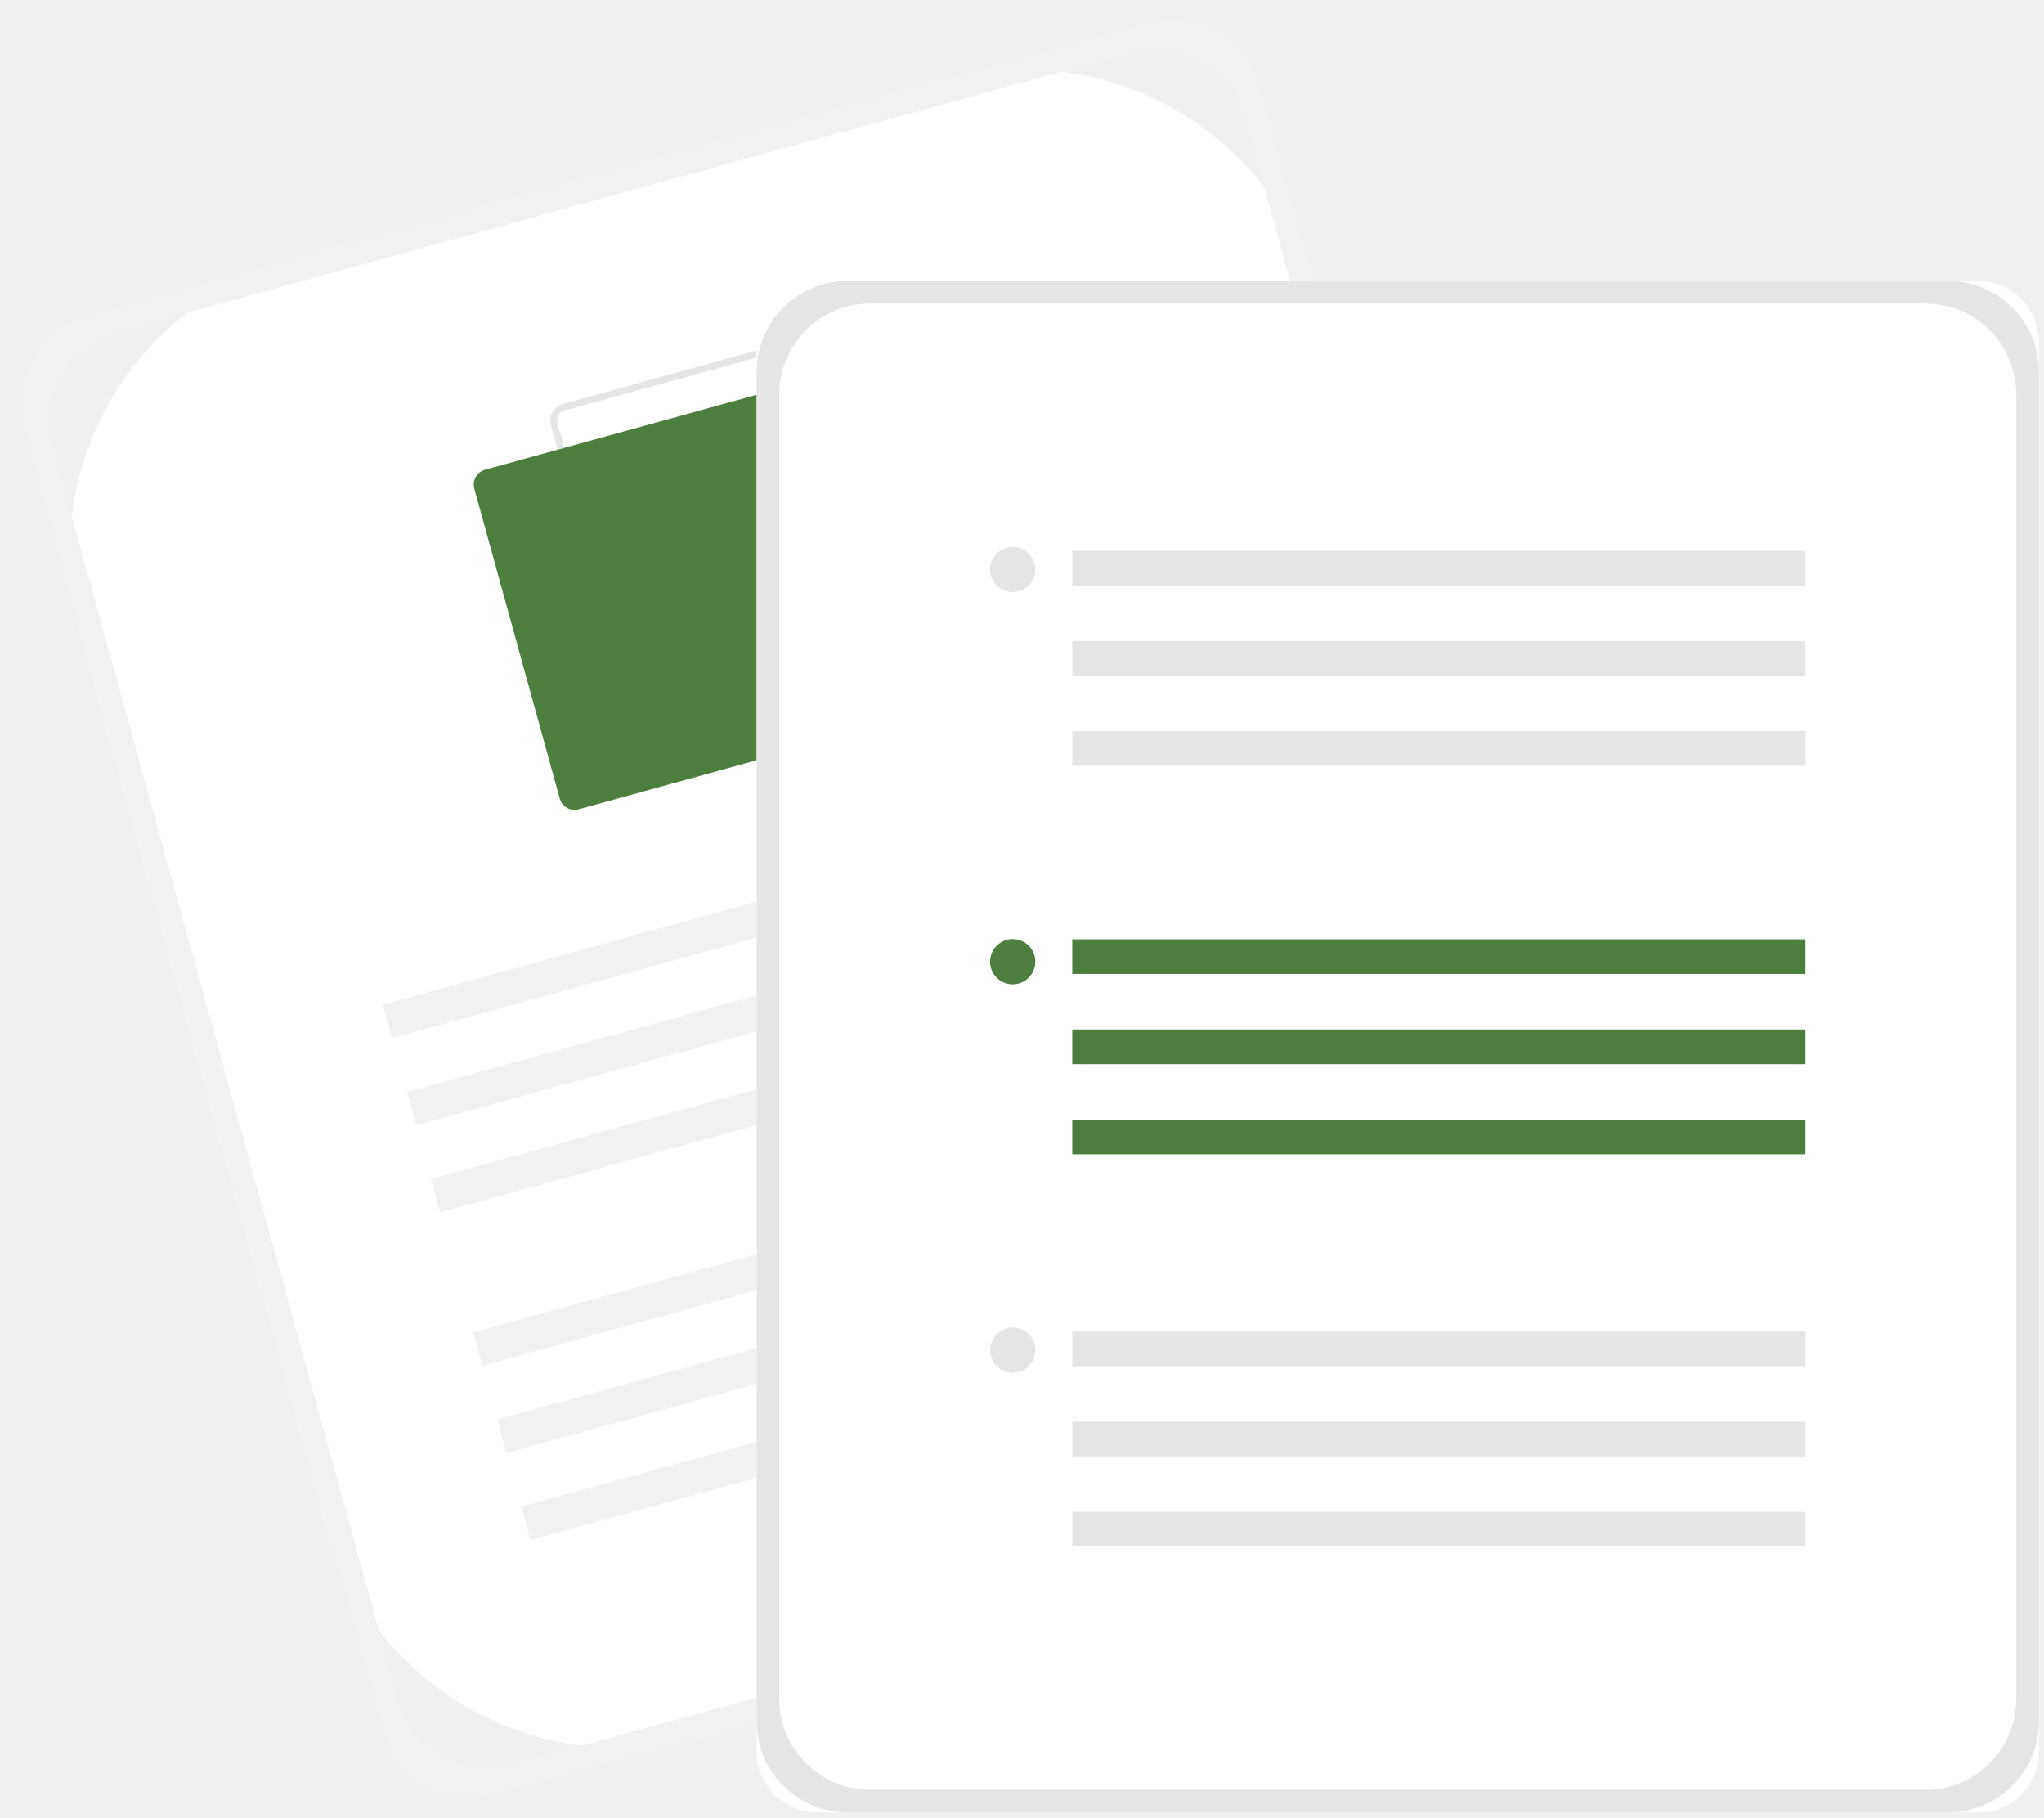
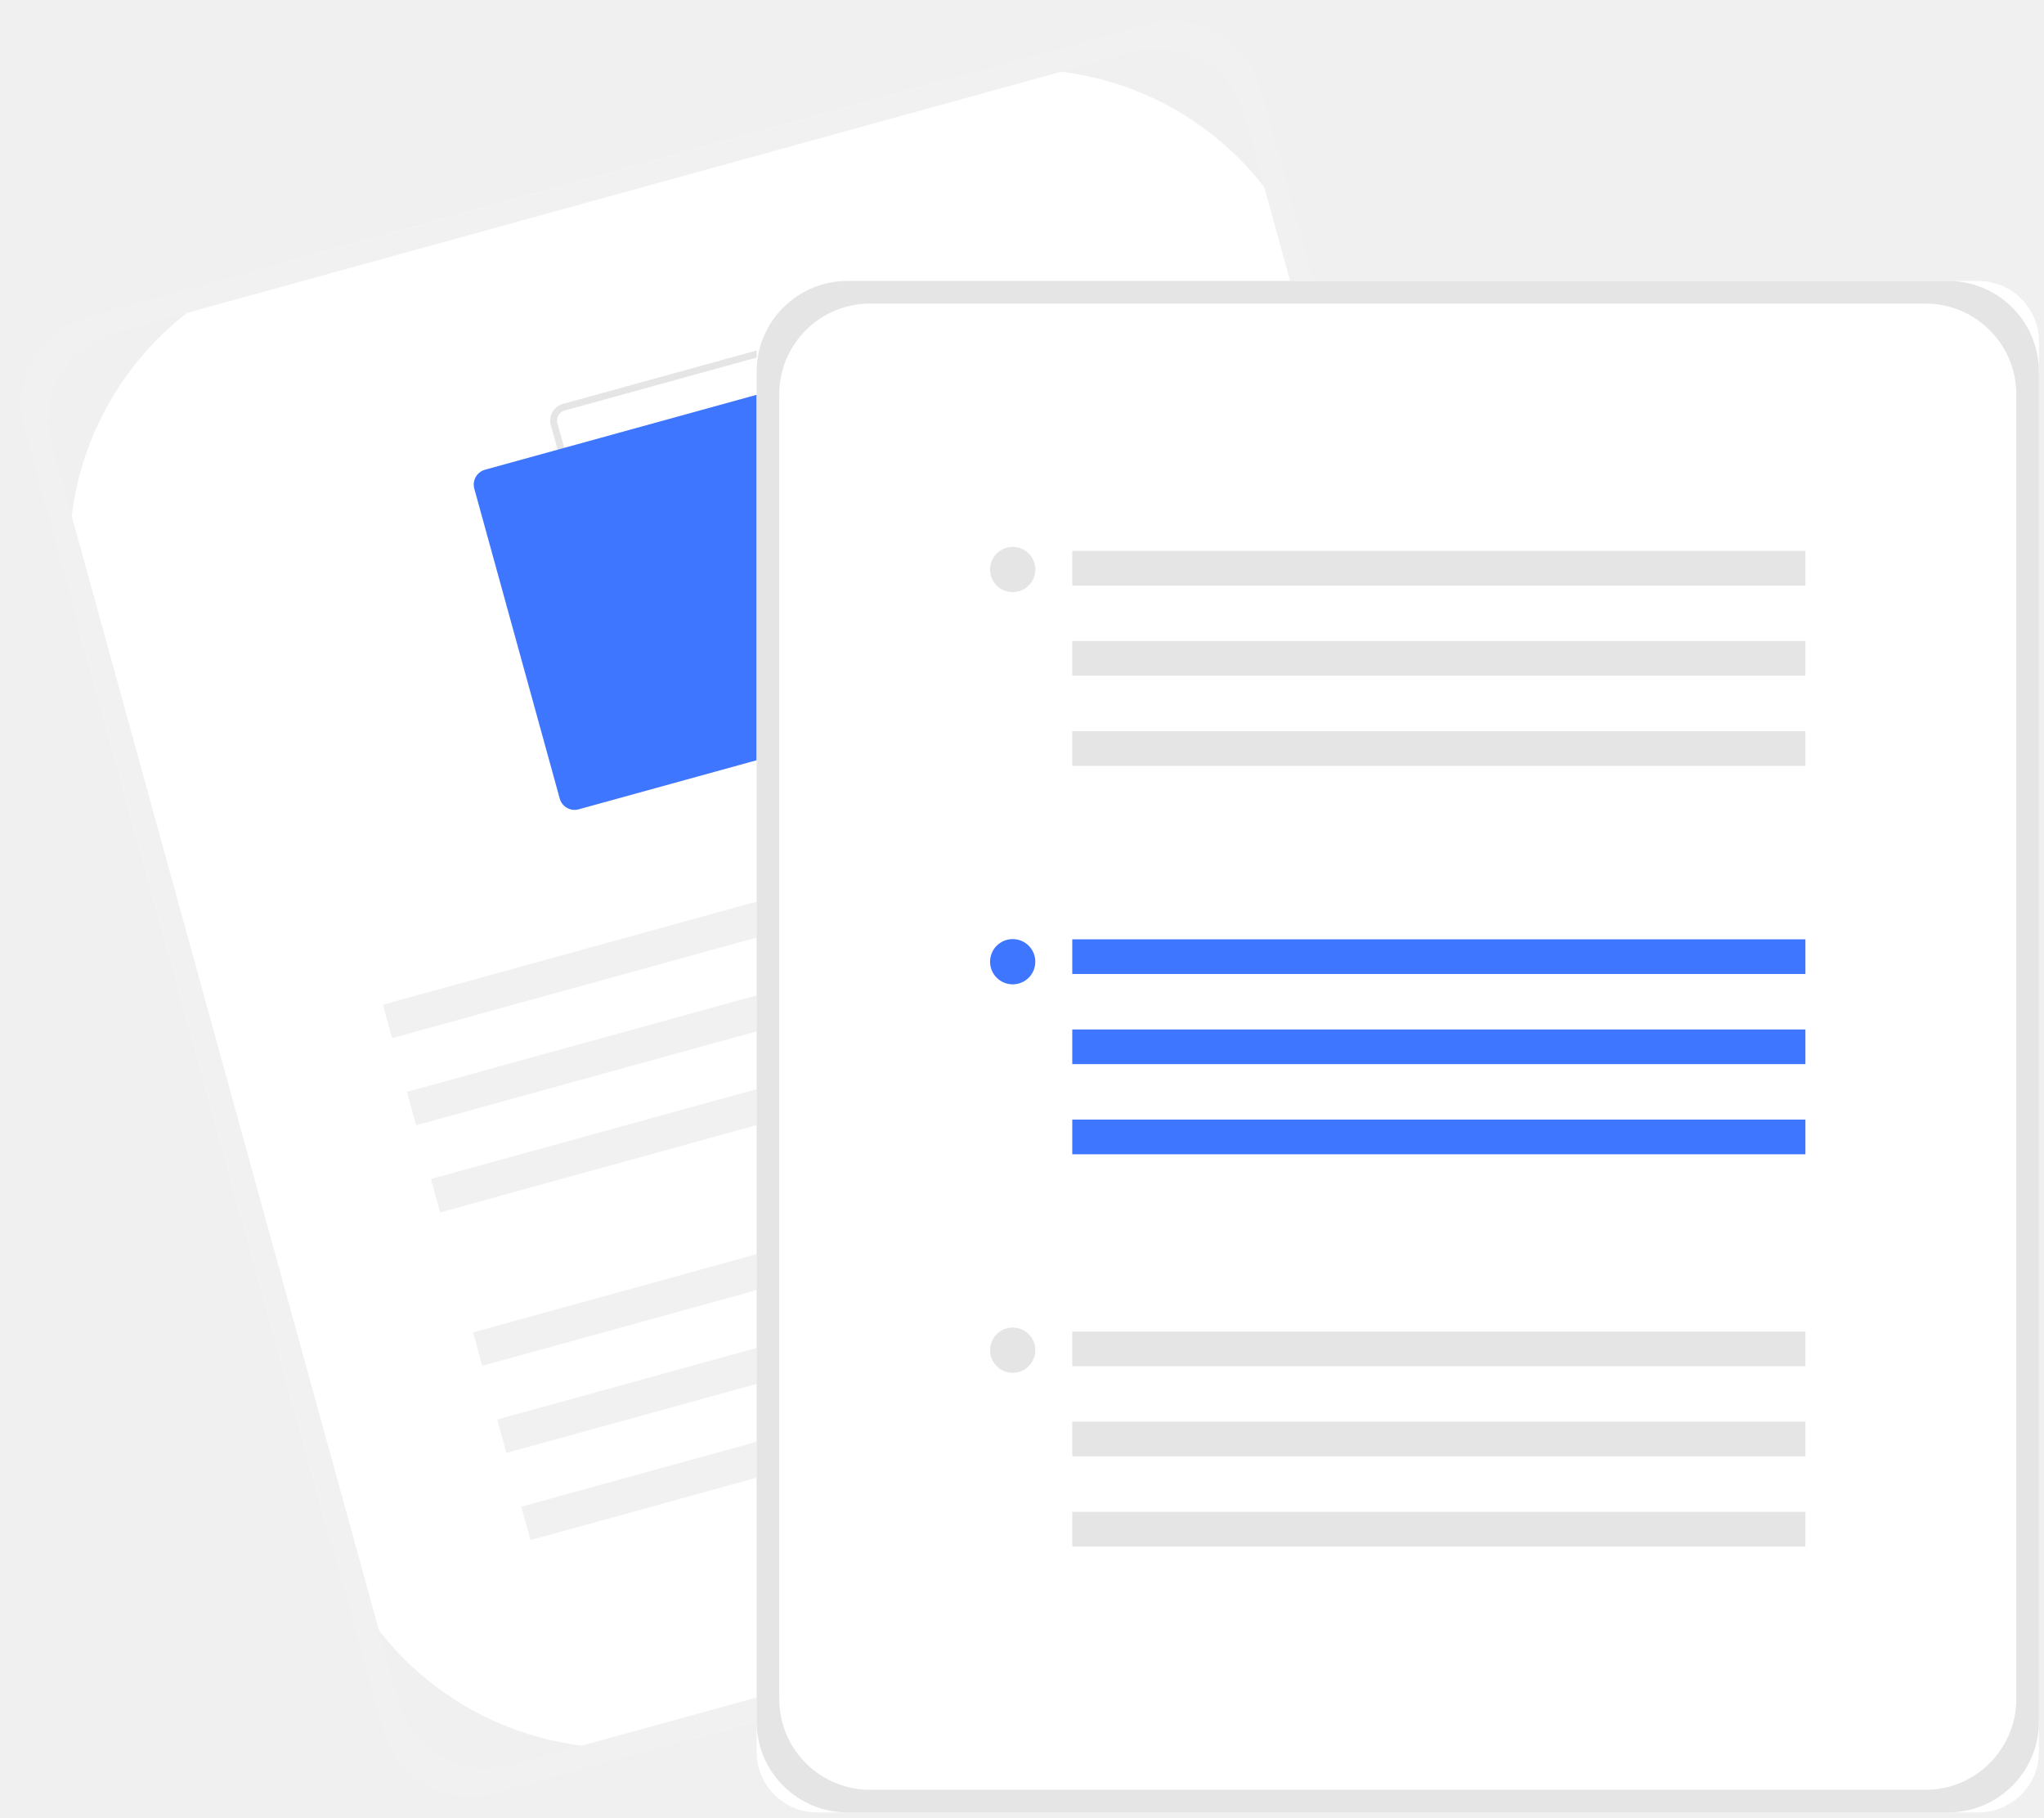
<svg xmlns="http://www.w3.org/2000/svg" width="135" height="120" viewBox="0 0 135 120" fill="none">
  <path d="M103.211 78.204C106.147 88.852 99.896 99.865 89.248 102.801L46.165 114.683C35.517 117.619 24.504 111.368 21.567 100.72L5.317 41.796C2.381 31.148 8.632 20.136 19.28 17.199L62.363 5.317C73.011 2.381 84.024 8.632 86.96 19.28L103.211 78.204Z" fill="white" />
  <path d="M106.933 91.7C107.814 94.894 105.938 98.198 102.744 99.079L32.669 118.405C29.474 119.286 26.171 117.41 25.29 114.216L1.595 28.3C0.714 25.106 2.59 21.802 5.784 20.921L75.859 1.595C79.054 0.714 82.357 2.59 83.238 5.784L106.933 91.7ZM26.333 112.378C27.214 115.573 30.517 117.448 33.712 116.567L100.906 98.036C104.101 97.155 105.976 93.851 105.095 90.657L82.195 7.622C81.314 4.427 78.01 2.552 74.816 3.433L7.622 21.964C4.427 22.845 2.552 26.149 3.433 29.343L26.333 112.378Z" fill="#F1F1F1" />
  <path d="M63.879 43.671L43.413 49.315C43.124 49.395 42.816 49.356 42.556 49.208C42.295 49.06 42.104 48.815 42.024 48.527L36.38 28.061C36.301 27.773 36.339 27.465 36.487 27.204C36.635 26.944 36.88 26.753 37.169 26.673L57.634 21.029C57.923 20.949 58.231 20.988 58.491 21.136C58.752 21.283 58.943 21.529 59.023 21.817L64.667 42.282C64.746 42.571 64.708 42.88 64.56 43.14C64.412 43.4 64.167 43.591 63.879 43.671ZM37.289 27.108C37.115 27.156 36.968 27.271 36.88 27.427C36.791 27.583 36.768 27.768 36.816 27.941L42.46 48.407C42.508 48.58 42.622 48.727 42.779 48.816C42.935 48.904 43.12 48.927 43.293 48.88L63.758 43.236C63.931 43.188 64.079 43.073 64.167 42.917C64.256 42.761 64.279 42.576 64.231 42.403L58.587 21.937C58.539 21.764 58.425 21.617 58.269 21.528C58.112 21.44 57.927 21.416 57.754 21.464L37.289 27.108Z" fill="#E5E5E5" />
-   <path d="M58.685 47.796L38.219 53.44C37.96 53.512 37.682 53.477 37.448 53.344C37.213 53.211 37.041 52.99 36.969 52.731L31.325 32.265C31.254 32.005 31.289 31.728 31.422 31.494C31.555 31.259 31.775 31.087 32.035 31.015L52.5 25.371C52.76 25.3 53.038 25.335 53.272 25.468C53.506 25.601 53.678 25.821 53.75 26.081L59.394 46.546C59.466 46.806 59.431 47.084 59.298 47.318C59.165 47.552 58.944 47.724 58.685 47.796Z" fill="#4D7E3E" />
+   <path d="M58.685 47.796L38.219 53.44C37.96 53.512 37.682 53.477 37.448 53.344C37.213 53.211 37.041 52.99 36.969 52.731L31.325 32.265C31.254 32.005 31.289 31.728 31.422 31.494C31.555 31.259 31.775 31.087 32.035 31.015L52.5 25.371C52.76 25.3 53.038 25.335 53.272 25.468C53.506 25.601 53.678 25.821 53.75 26.081L59.394 46.546C59.466 46.806 59.431 47.084 59.298 47.318C59.165 47.552 58.944 47.724 58.685 47.796Z" fill="#3F76FF" />
  <path d="M82.4 50.59L25.289 66.341L25.898 68.547L83.009 52.797L82.4 50.59Z" fill="#F1F1F1" />
  <path d="M83.986 56.345L26.875 72.095L27.484 74.302L84.595 58.551L83.986 56.345Z" fill="#F1F1F1" />
  <path d="M85.572 62.099L28.461 77.849L29.07 80.056L86.181 64.306L85.572 62.099Z" fill="#F1F1F1" />
  <path d="M88.357 72.226L31.246 87.977L31.855 90.183L88.966 74.433L88.357 72.226Z" fill="#F1F1F1" />
  <path d="M89.947 77.981L32.836 93.731L33.445 95.938L90.556 80.188L89.947 77.981Z" fill="#F1F1F1" />
  <path d="M91.541 83.734L34.43 99.485L35.038 101.692L92.149 85.941L91.541 83.734Z" fill="#F1F1F1" />
  <path d="M134.664 115.674C134.664 117.884 132.873 119.674 130.664 119.674H53.973C51.764 119.674 49.973 117.884 49.973 115.674V22.551C49.973 20.342 51.764 18.551 53.973 18.551H130.664C132.873 18.551 134.664 20.342 134.664 22.551V115.674Z" fill="white" />
  <path d="M134.664 113.674C134.664 116.988 131.978 119.674 128.664 119.674H55.973C52.659 119.674 49.973 116.988 49.973 113.674V24.551C49.973 21.238 52.659 18.551 55.973 18.551H128.664C131.978 18.551 134.664 21.238 134.664 24.551V113.674ZM51.467 112.18C51.467 115.494 54.153 118.18 57.467 118.18H127.17C130.483 118.18 133.17 115.494 133.17 112.18V26.045C133.17 22.732 130.483 20.045 127.17 20.045H57.467C54.153 20.045 51.467 22.732 51.467 26.045V112.18Z" fill="#E5E5E5" />
-   <path d="M119.242 62.023H70.82V64.312H119.242V62.023Z" fill="#4D7E3E" />
-   <path d="M119.242 67.975H70.82V70.264H119.242V67.975Z" fill="#4D7E3E" />
-   <path d="M119.242 73.927H70.82V76.217H119.242V73.927Z" fill="#4D7E3E" />
-   <path d="M66.885 64.996C67.71 64.996 68.379 64.328 68.379 63.502C68.379 62.677 67.71 62.008 66.885 62.008C66.06 62.008 65.391 62.677 65.391 63.502C65.391 64.328 66.06 64.996 66.885 64.996Z" fill="#4D7E3E" />
+   <path d="M119.242 62.023H70.82V64.312H119.242V62.023Z" fill="#3F76FF" />
+   <path d="M119.242 67.975H70.82V70.264H119.242V67.975Z" fill="#3F76FF" />
+   <path d="M119.242 73.927H70.82V76.217H119.242V73.927Z" fill="#3F76FF" />
+   <path d="M66.885 64.996C67.71 64.996 68.379 64.328 68.379 63.502C68.379 62.677 67.71 62.008 66.885 62.008C66.06 62.008 65.391 62.677 65.391 63.502C65.391 64.328 66.06 64.996 66.885 64.996Z" fill="#3F76FF" />
  <path d="M119.242 36.374H70.82V38.664H119.242V36.374Z" fill="#E5E5E5" />
  <path d="M119.242 42.326H70.82V44.616H119.242V42.326Z" fill="#E5E5E5" />
  <path d="M119.242 48.279H70.82V50.568H119.242V48.279Z" fill="#E5E5E5" />
  <path d="M66.885 39.099C67.71 39.099 68.379 38.431 68.379 37.605C68.379 36.78 67.71 36.111 66.885 36.111C66.06 36.111 65.391 36.78 65.391 37.605C65.391 38.431 66.06 39.099 66.885 39.099Z" fill="#E5E5E5" />
  <path d="M119.242 87.92H70.82V90.21H119.242V87.92Z" fill="#E5E5E5" />
  <path d="M119.242 93.872H70.82V96.162H119.242V93.872Z" fill="#E5E5E5" />
  <path d="M119.242 99.825H70.82V102.114H119.242V99.825Z" fill="#E5E5E5" />
  <path d="M66.885 90.646C67.71 90.646 68.379 89.977 68.379 89.152C68.379 88.326 67.71 87.657 66.885 87.657C66.06 87.657 65.391 88.326 65.391 89.152C65.391 89.977 66.06 90.646 66.885 90.646Z" fill="#E5E5E5" />
</svg>
